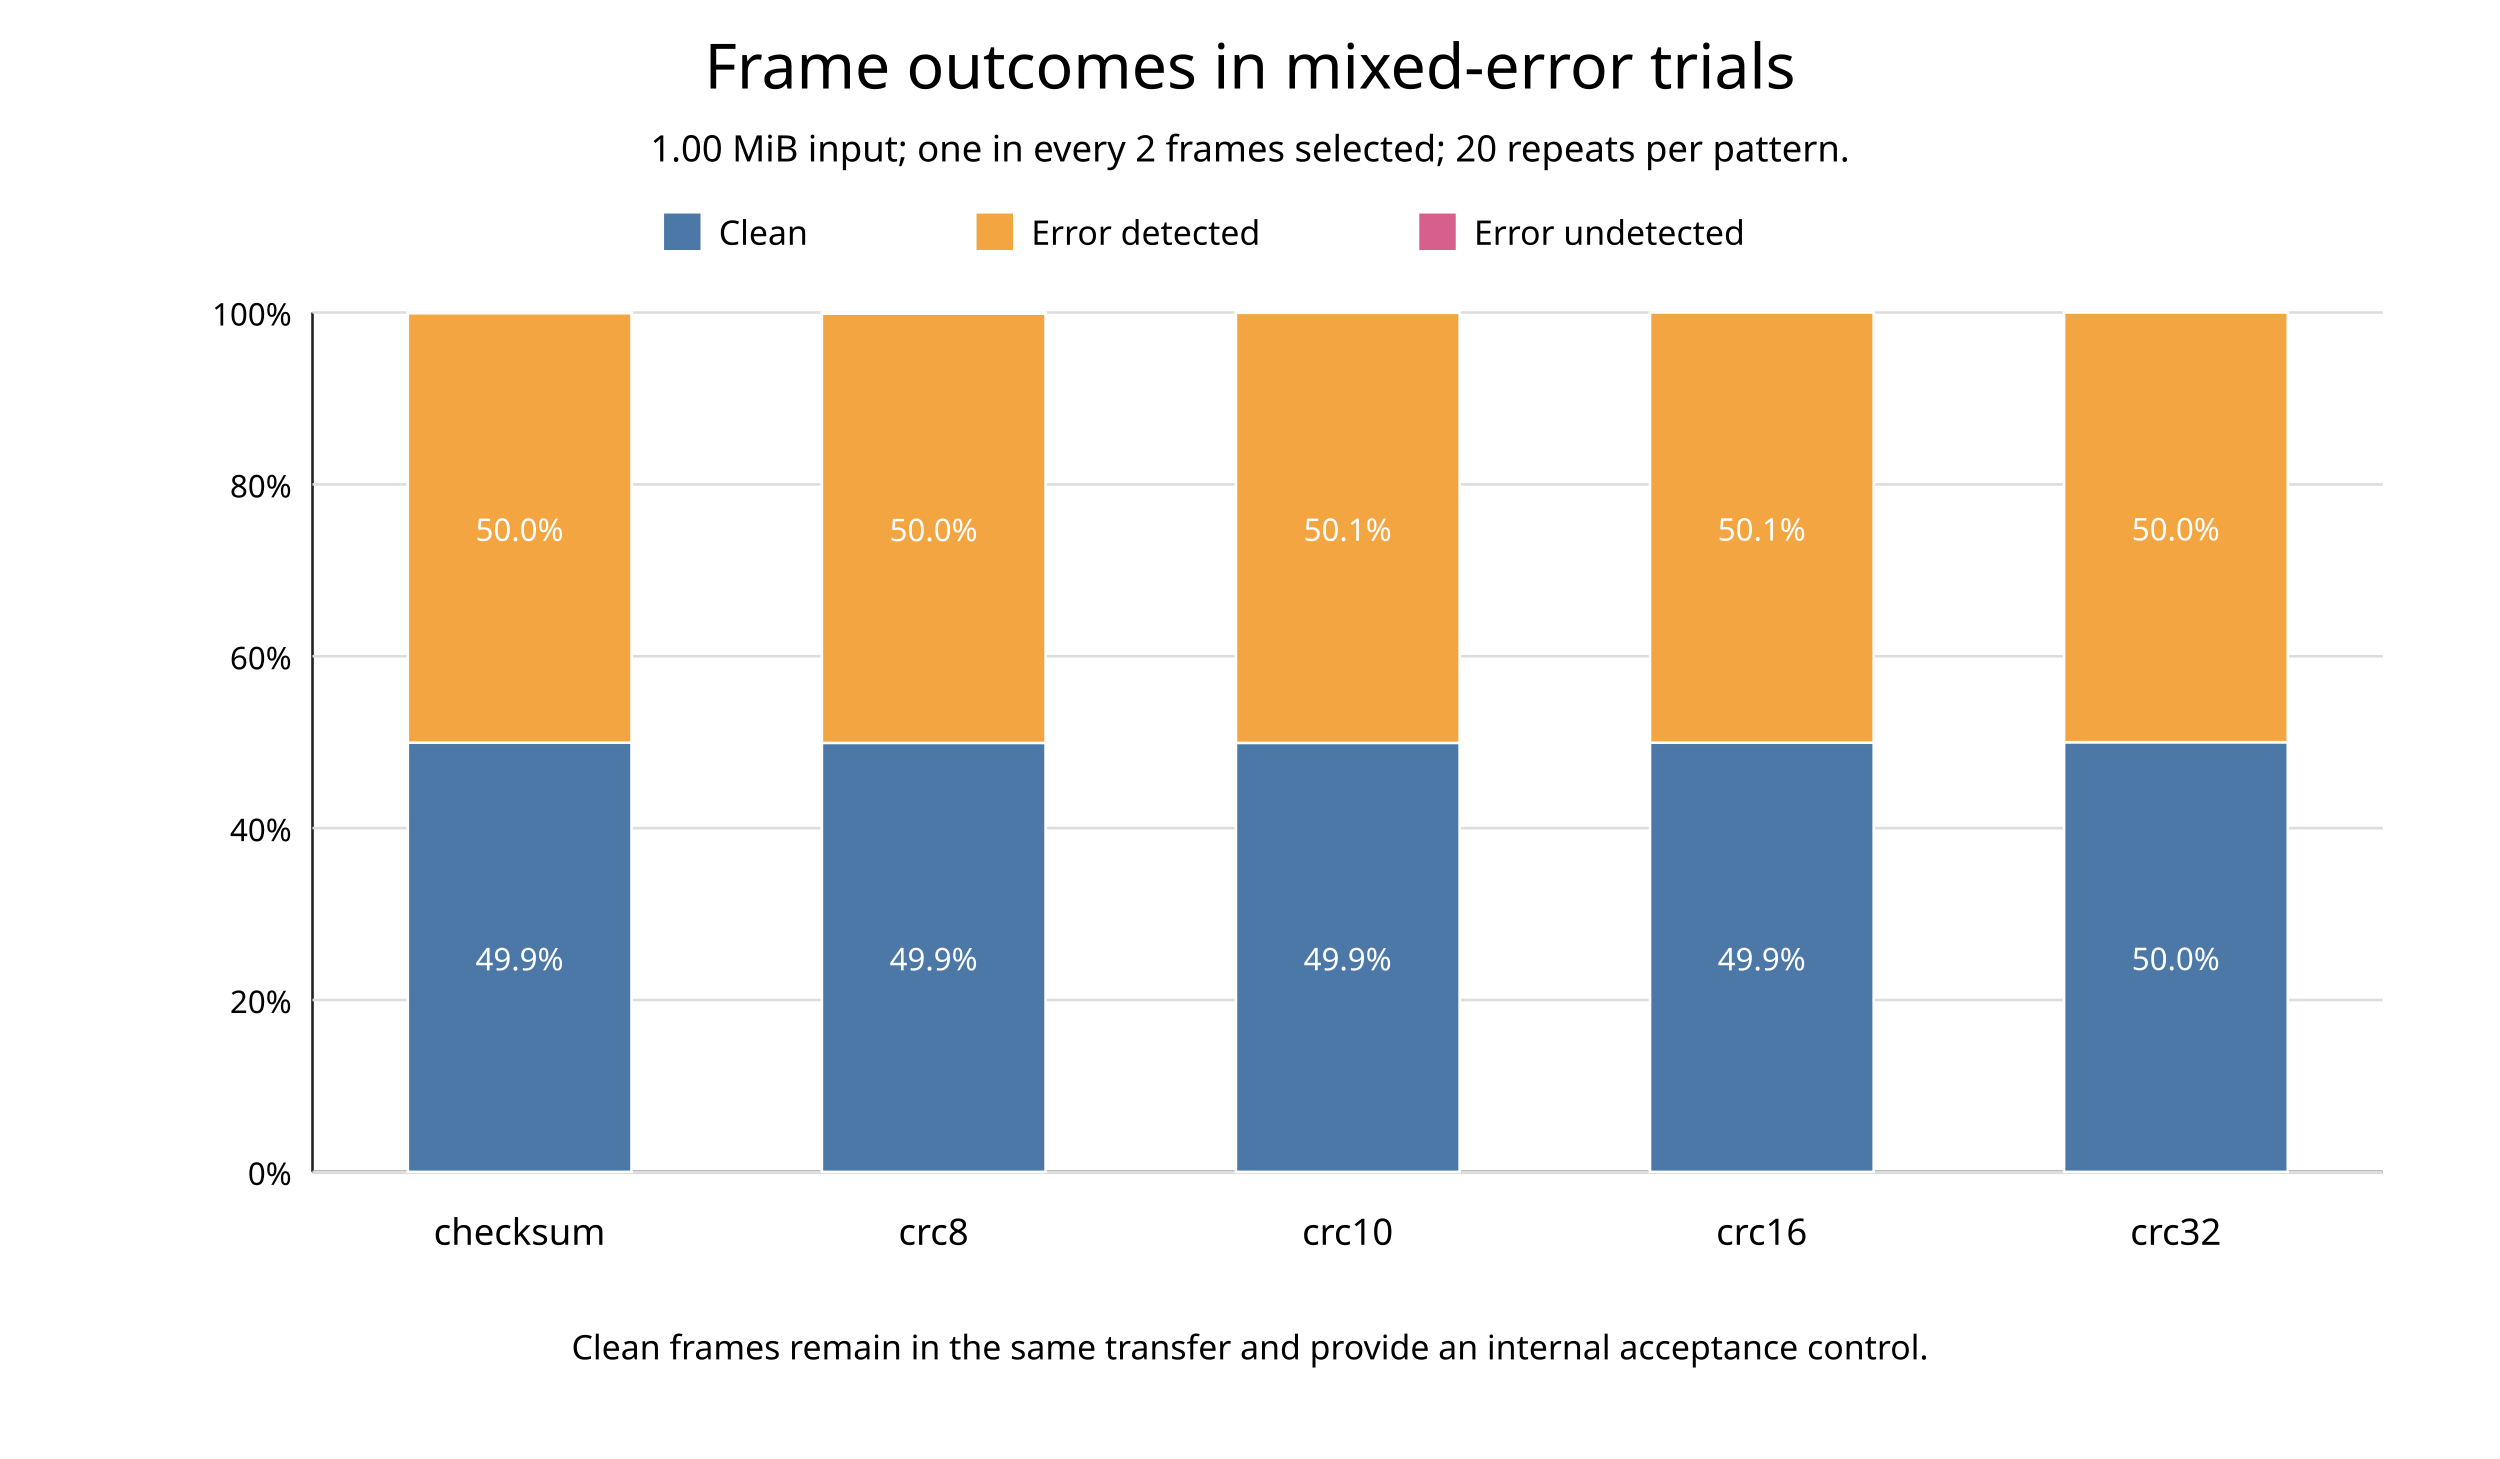
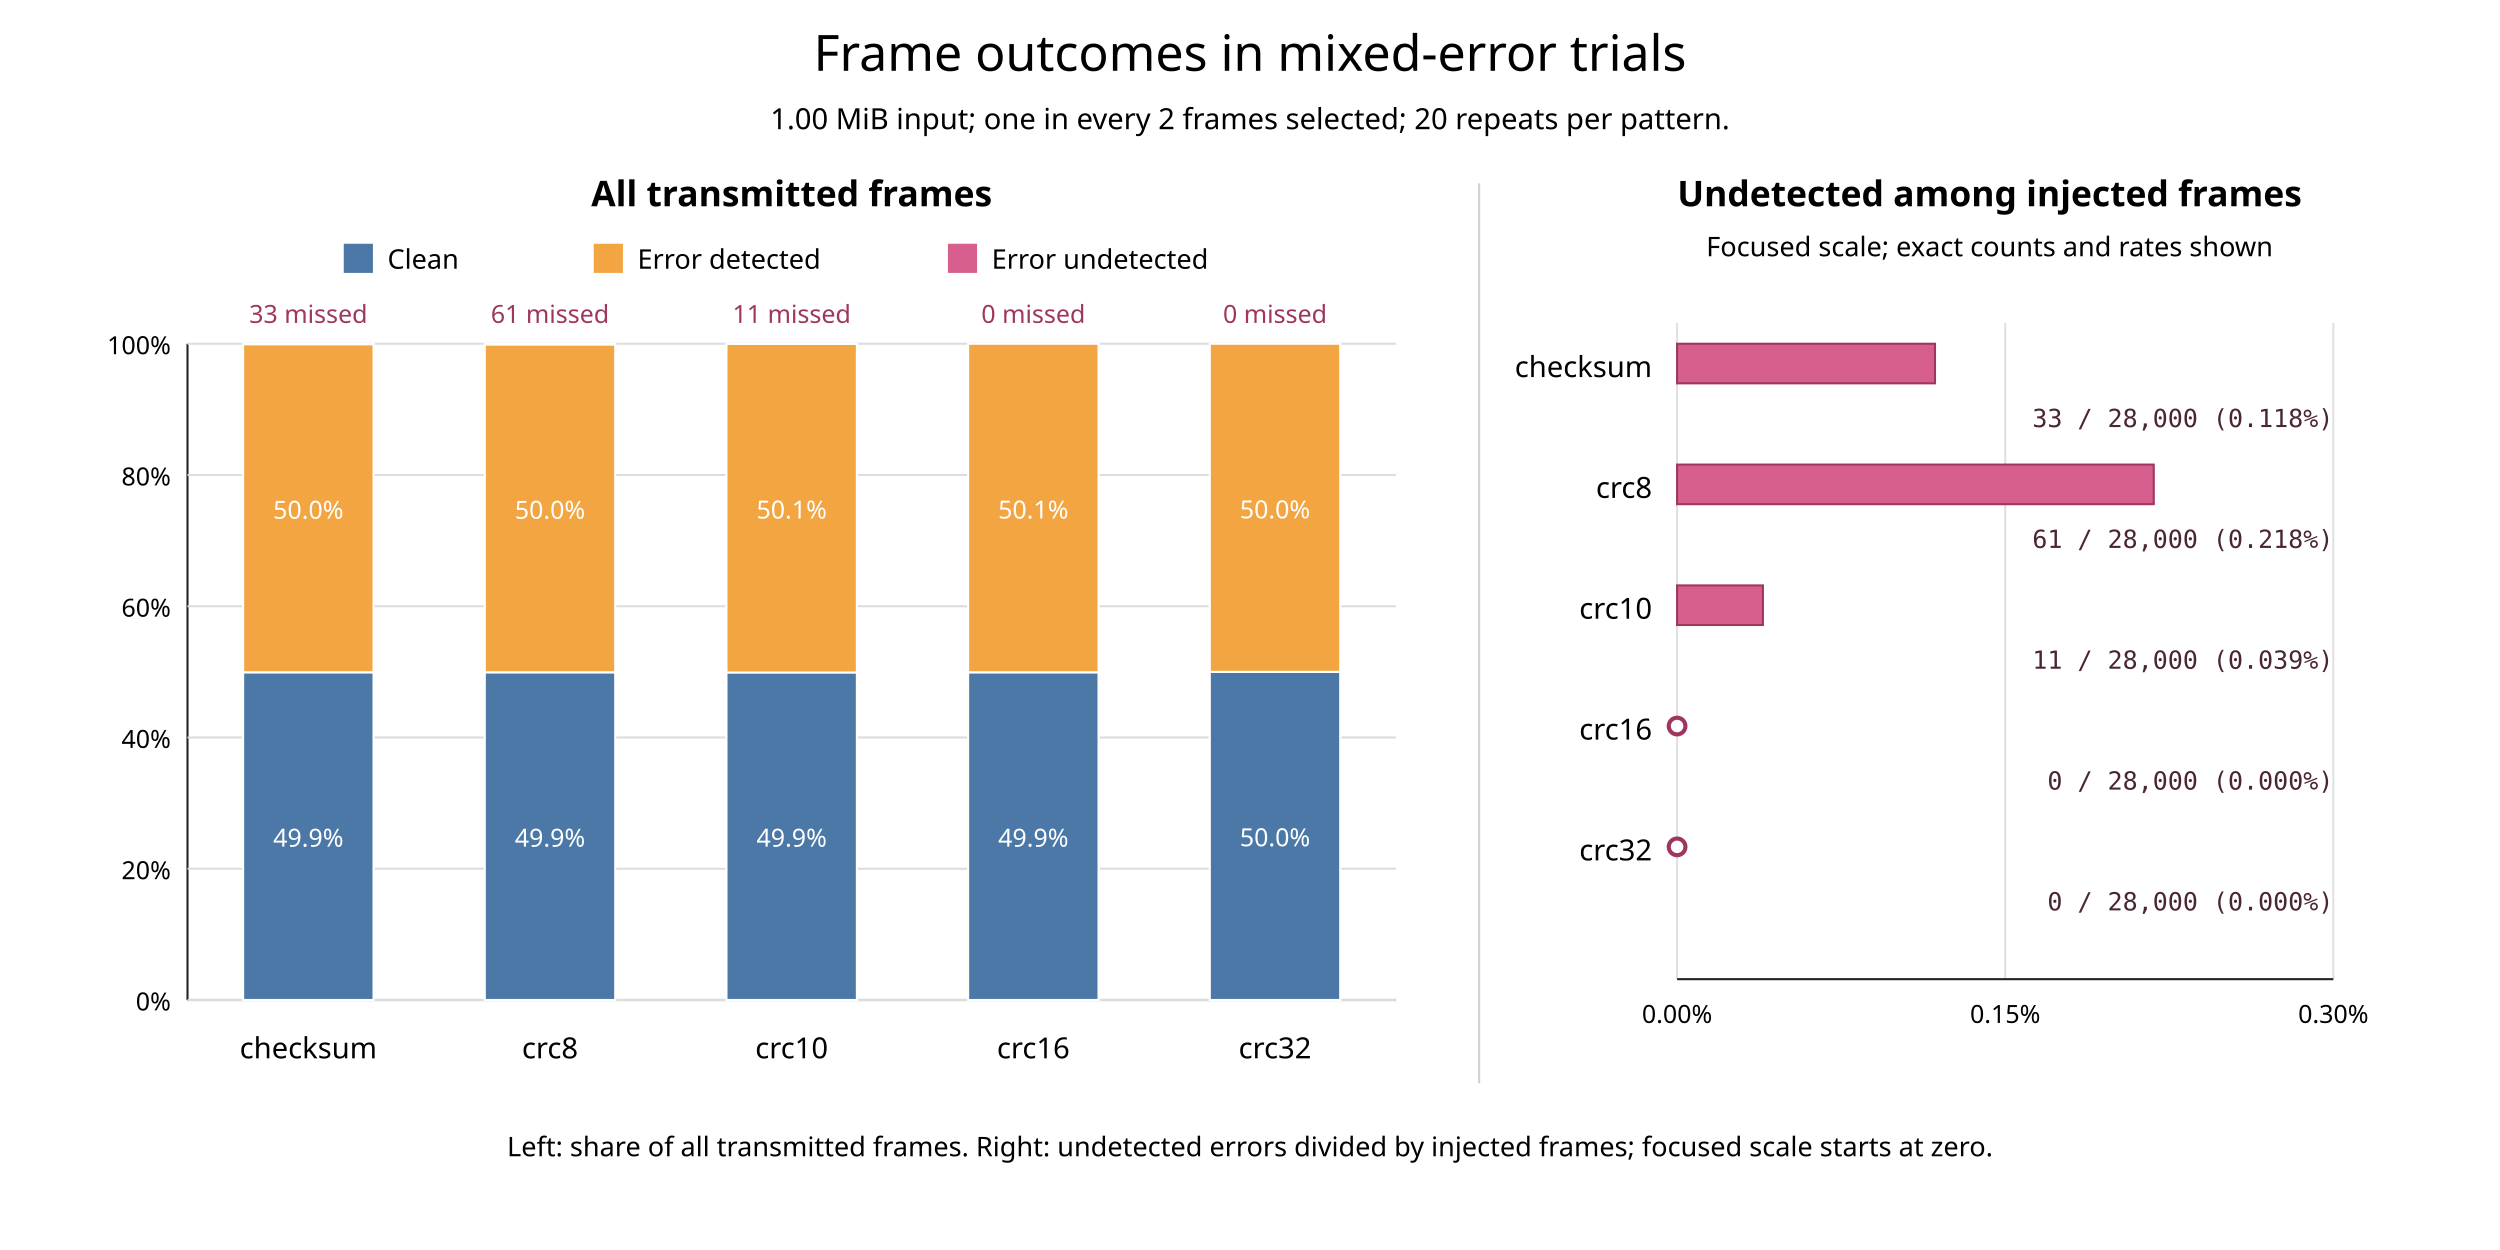
- <svg xmlns="http://www.w3.org/2000/svg" width="960" height="560" viewBox="0 0 960 560">
+ <svg xmlns="http://www.w3.org/2000/svg" width="1200" height="600" viewBox="0 0 1200 600">
  <rect width="100%" height="100%" fill="white" />
-   <text x="480.0" y="34" text-anchor="middle" font-family="sans-serif" font-size="24">Frame outcomes in mixed-error trials</text>
-   <text x="480" y="62" text-anchor="middle" font-family="sans-serif" font-size="14">1.00 MiB input; one in every 2 frames selected; 20 repeats per pattern.</text>
-   <rect x="255" y="82" width="14" height="14" fill="#4C78A8" />
-   <text x="276" y="94" font-family="sans-serif" font-size="13">Clean</text>
-   <rect x="375" y="82" width="14" height="14" fill="#F2A541" />
-   <text x="396" y="94" font-family="sans-serif" font-size="13">Error detected</text>
-   <rect x="545" y="82" width="14" height="14" fill="#D65F8D" />
-   <text x="566" y="94" font-family="sans-serif" font-size="13">Error undetected</text>
-   <line x1="120" y1="120" x2="120" y2="450" stroke="#222" />
-   <line x1="120" y1="450" x2="915" y2="450" stroke="#222" />
-   <line x1="120" y1="450.0" x2="915" y2="450.0" stroke="#DDD" />
-   <text x="112" y="455.0" text-anchor="end" font-family="sans-serif" font-size="12">0%</text>
-   <line x1="120" y1="384.0" x2="915" y2="384.0" stroke="#DDD" />
-   <text x="112" y="389.0" text-anchor="end" font-family="sans-serif" font-size="12">20%</text>
-   <line x1="120" y1="318.0" x2="915" y2="318.0" stroke="#DDD" />
-   <text x="112" y="323.0" text-anchor="end" font-family="sans-serif" font-size="12">40%</text>
-   <line x1="120" y1="252.0" x2="915" y2="252.0" stroke="#DDD" />
-   <text x="112" y="257.0" text-anchor="end" font-family="sans-serif" font-size="12">60%</text>
-   <line x1="120" y1="186.0" x2="915" y2="186.0" stroke="#DDD" />
-   <text x="112" y="191.0" text-anchor="end" font-family="sans-serif" font-size="12">80%</text>
-   <line x1="120" y1="120.0" x2="915" y2="120.0" stroke="#DDD" />
-   <text x="112" y="125.0" text-anchor="end" font-family="sans-serif" font-size="12">100%</text>
-   <rect x="156.6" y="285.2" width="85.9" height="164.8" fill="#4C78A8" stroke="white" />
-   <text x="199.5" y="372.6" text-anchor="middle" font-family="sans-serif" font-size="12" fill="white">49.9%</text>
-   <rect x="156.6" y="120.2" width="85.9" height="165.0" fill="#F2A541" stroke="white" />
-   <text x="199.5" y="207.7" text-anchor="middle" font-family="sans-serif" font-size="12" fill="white">50.0%</text>
-   <rect x="156.6" y="120.0" width="85.9" height="0.2" fill="#D65F8D" stroke="white" />
-   <text x="199.5" y="478" text-anchor="middle" font-family="sans-serif" font-size="14">checksum</text>
-   <rect x="315.6" y="285.2" width="85.9" height="164.8" fill="#4C78A8" stroke="white" />
-   <text x="358.5" y="372.6" text-anchor="middle" font-family="sans-serif" font-size="12" fill="white">49.9%</text>
-   <rect x="315.6" y="120.4" width="85.9" height="164.9" fill="#F2A541" stroke="white" />
-   <text x="358.5" y="207.8" text-anchor="middle" font-family="sans-serif" font-size="12" fill="white">50.0%</text>
-   <rect x="315.6" y="120.0" width="85.9" height="0.4" fill="#D65F8D" stroke="white" />
-   <text x="358.5" y="478" text-anchor="middle" font-family="sans-serif" font-size="14">crc8</text>
-   <rect x="474.6" y="285.2" width="85.9" height="164.8" fill="#4C78A8" stroke="white" />
-   <text x="517.5" y="372.6" text-anchor="middle" font-family="sans-serif" font-size="12" fill="white">49.9%</text>
-   <rect x="474.6" y="120.1" width="85.9" height="165.2" fill="#F2A541" stroke="white" />
-   <text x="517.5" y="207.7" text-anchor="middle" font-family="sans-serif" font-size="12" fill="white">50.1%</text>
-   <rect x="474.6" y="120.0" width="85.9" height="0.1" fill="#D65F8D" stroke="white" />
-   <text x="517.5" y="478" text-anchor="middle" font-family="sans-serif" font-size="14">crc10</text>
-   <rect x="633.6" y="285.2" width="85.9" height="164.8" fill="#4C78A8" stroke="white" />
-   <text x="676.5" y="372.6" text-anchor="middle" font-family="sans-serif" font-size="12" fill="white">49.9%</text>
-   <rect x="633.6" y="120.0" width="85.9" height="165.2" fill="#F2A541" stroke="white" />
-   <text x="676.5" y="207.6" text-anchor="middle" font-family="sans-serif" font-size="12" fill="white">50.1%</text>
-   <rect x="633.6" y="120.0" width="85.9" height="0.0" fill="#D65F8D" stroke="white" />
-   <text x="676.5" y="478" text-anchor="middle" font-family="sans-serif" font-size="14">crc16</text>
-   <rect x="792.6" y="285.0" width="85.9" height="165.0" fill="#4C78A8" stroke="white" />
-   <text x="835.5" y="372.5" text-anchor="middle" font-family="sans-serif" font-size="12" fill="white">50.0%</text>
-   <rect x="792.6" y="120.0" width="85.9" height="165.0" fill="#F2A541" stroke="white" />
-   <text x="835.5" y="207.5" text-anchor="middle" font-family="sans-serif" font-size="12" fill="white">50.0%</text>
-   <rect x="792.6" y="120.0" width="85.9" height="0.0" fill="#D65F8D" stroke="white" />
-   <text x="835.5" y="478" text-anchor="middle" font-family="sans-serif" font-size="14">crc32</text>
-   <text x="480" y="522" text-anchor="middle" font-family="sans-serif" font-size="13">Clean frames remain in the same transfer and provide an internal acceptance control.</text>
+   <text x="600.0" y="34" text-anchor="middle" font-family="sans-serif" font-size="24">Frame outcomes in mixed-error trials</text>
+   <text x="600" y="62" text-anchor="middle" font-family="sans-serif" font-size="14">1.00 MiB input; one in every 2 frames selected; 20 repeats per pattern.</text>
+   <text x="380" y="99" text-anchor="middle" font-family="sans-serif" font-size="17" font-weight="bold">All transmitted frames</text>
+   <text x="955" y="99" text-anchor="middle" font-family="sans-serif" font-size="17" font-weight="bold">Undetected among injected frames</text>
+   <text x="955" y="123" text-anchor="middle" font-family="sans-serif" font-size="13">Focused scale; exact counts and rates shown</text>
+   <rect x="165" y="117" width="14" height="14" fill="#4C78A8" />
+   <text x="186" y="129" font-family="sans-serif" font-size="13">Clean</text>
+   <rect x="285" y="117" width="14" height="14" fill="#F2A541" />
+   <text x="306" y="129" font-family="sans-serif" font-size="13">Error detected</text>
+   <rect x="455" y="117" width="14" height="14" fill="#D65F8D" />
+   <text x="476" y="129" font-family="sans-serif" font-size="13">Error undetected</text>
+   <line x1="710" y1="88" x2="710" y2="520" stroke="#D0D0D0" />
+   <line x1="90" y1="165" x2="90" y2="480" stroke="#222" />
+   <line x1="90" y1="480" x2="670" y2="480" stroke="#222" />
+   <line x1="90" y1="480.0" x2="670" y2="480.0" stroke="#DDD" />
+   <text x="82" y="485.0" text-anchor="end" font-family="sans-serif" font-size="12">0%</text>
+   <line x1="90" y1="417.0" x2="670" y2="417.0" stroke="#DDD" />
+   <text x="82" y="422.0" text-anchor="end" font-family="sans-serif" font-size="12">20%</text>
+   <line x1="90" y1="354.0" x2="670" y2="354.0" stroke="#DDD" />
+   <text x="82" y="359.0" text-anchor="end" font-family="sans-serif" font-size="12">40%</text>
+   <line x1="90" y1="291.0" x2="670" y2="291.0" stroke="#DDD" />
+   <text x="82" y="296.0" text-anchor="end" font-family="sans-serif" font-size="12">60%</text>
+   <line x1="90" y1="228.0" x2="670" y2="228.0" stroke="#DDD" />
+   <text x="82" y="233.0" text-anchor="end" font-family="sans-serif" font-size="12">80%</text>
+   <line x1="90" y1="165.0" x2="670" y2="165.0" stroke="#DDD" />
+   <text x="82" y="170.0" text-anchor="end" font-family="sans-serif" font-size="12">100%</text>
+   <rect x="116.7" y="322.7" width="62.6" height="157.3" fill="#4C78A8" stroke="white" />
+   <text x="148.0" y="406.4" text-anchor="middle" font-family="sans-serif" font-size="12" fill="white">49.9%</text>
+   <rect x="116.7" y="165.2" width="62.6" height="157.5" fill="#F2A541" stroke="white" />
+   <text x="148.0" y="249.0" text-anchor="middle" font-family="sans-serif" font-size="12" fill="white">50.0%</text>
+   <rect x="116.7" y="165.0" width="62.6" height="0.2" fill="#D65F8D" stroke="white" />
+   <text x="148.0" y="508" text-anchor="middle" font-family="sans-serif" font-size="14">checksum</text>
+   <text x="148.0" y="155" text-anchor="middle" font-family="sans-serif" font-size="12" fill="#9E365F">33 missed</text>
+   <rect x="232.7" y="322.7" width="62.6" height="157.3" fill="#4C78A8" stroke="white" />
+   <text x="264.0" y="406.4" text-anchor="middle" font-family="sans-serif" font-size="12" fill="white">49.9%</text>
+   <rect x="232.7" y="165.3" width="62.6" height="157.4" fill="#F2A541" stroke="white" />
+   <text x="264.0" y="249.0" text-anchor="middle" font-family="sans-serif" font-size="12" fill="white">50.0%</text>
+   <rect x="232.7" y="165.0" width="62.6" height="0.3" fill="#D65F8D" stroke="white" />
+   <text x="264.0" y="508" text-anchor="middle" font-family="sans-serif" font-size="14">crc8</text>
+   <text x="264.0" y="155" text-anchor="middle" font-family="sans-serif" font-size="12" fill="#9E365F">61 missed</text>
+   <rect x="348.7" y="322.7" width="62.6" height="157.3" fill="#4C78A8" stroke="white" />
+   <text x="380.0" y="406.4" text-anchor="middle" font-family="sans-serif" font-size="12" fill="white">49.9%</text>
+   <rect x="348.7" y="165.1" width="62.6" height="157.7" fill="#F2A541" stroke="white" />
+   <text x="380.0" y="248.9" text-anchor="middle" font-family="sans-serif" font-size="12" fill="white">50.1%</text>
+   <rect x="348.7" y="165.0" width="62.6" height="0.1" fill="#D65F8D" stroke="white" />
+   <text x="380.0" y="508" text-anchor="middle" font-family="sans-serif" font-size="14">crc10</text>
+   <text x="380.0" y="155" text-anchor="middle" font-family="sans-serif" font-size="12" fill="#9E365F">11 missed</text>
+   <rect x="464.7" y="322.7" width="62.6" height="157.3" fill="#4C78A8" stroke="white" />
+   <text x="496.0" y="406.4" text-anchor="middle" font-family="sans-serif" font-size="12" fill="white">49.9%</text>
+   <rect x="464.7" y="165.0" width="62.6" height="157.7" fill="#F2A541" stroke="white" />
+   <text x="496.0" y="248.9" text-anchor="middle" font-family="sans-serif" font-size="12" fill="white">50.1%</text>
+   <rect x="464.7" y="165.0" width="62.6" height="0.0" fill="#D65F8D" stroke="white" />
+   <text x="496.0" y="508" text-anchor="middle" font-family="sans-serif" font-size="14">crc16</text>
+   <text x="496.0" y="155" text-anchor="middle" font-family="sans-serif" font-size="12" fill="#9E365F">0 missed</text>
+   <rect x="580.7" y="322.5" width="62.6" height="157.5" fill="#4C78A8" stroke="white" />
+   <text x="612.0" y="406.2" text-anchor="middle" font-family="sans-serif" font-size="12" fill="white">50.0%</text>
+   <rect x="580.7" y="165.0" width="62.6" height="157.5" fill="#F2A541" stroke="white" />
+   <text x="612.0" y="248.8" text-anchor="middle" font-family="sans-serif" font-size="12" fill="white">50.0%</text>
+   <rect x="580.7" y="165.0" width="62.6" height="0.0" fill="#D65F8D" stroke="white" />
+   <text x="612.0" y="508" text-anchor="middle" font-family="sans-serif" font-size="14">crc32</text>
+   <text x="612.0" y="155" text-anchor="middle" font-family="sans-serif" font-size="12" fill="#9E365F">0 missed</text>
+   <line x1="805.0" y1="155" x2="805.0" y2="470" stroke="#E0E0E0" />
+   <text x="805.0" y="491" text-anchor="middle" font-family="sans-serif" font-size="12">0.00%</text>
+   <line x1="962.5" y1="155" x2="962.5" y2="470" stroke="#E0E0E0" />
+   <text x="962.5" y="491" text-anchor="middle" font-family="sans-serif" font-size="12">0.15%</text>
+   <line x1="1120.0" y1="155" x2="1120.0" y2="470" stroke="#E0E0E0" />
+   <text x="1120.0" y="491" text-anchor="middle" font-family="sans-serif" font-size="12">0.30%</text>
+   <line x1="805" y1="470" x2="1120" y2="470" stroke="#222" />
+   <text x="793" y="181" text-anchor="end" font-family="sans-serif" font-size="14">checksum</text>
+   <rect x="805" y="165" width="123.8" height="19" fill="#D65F8D" stroke="#9E365F" />
+   <text x="1120" y="205" text-anchor="end" font-family="monospace" font-size="12" fill="#4A2635">33 / 28,000 (0.118%)</text>
+   <text x="793" y="239" text-anchor="end" font-family="sans-serif" font-size="14">crc8</text>
+   <rect x="805" y="223" width="228.8" height="19" fill="#D65F8D" stroke="#9E365F" />
+   <text x="1120" y="263" text-anchor="end" font-family="monospace" font-size="12" fill="#4A2635">61 / 28,000 (0.218%)</text>
+   <text x="793" y="297" text-anchor="end" font-family="sans-serif" font-size="14">crc10</text>
+   <rect x="805" y="281" width="41.2" height="19" fill="#D65F8D" stroke="#9E365F" />
+   <text x="1120" y="321" text-anchor="end" font-family="monospace" font-size="12" fill="#4A2635">11 / 28,000 (0.039%)</text>
+   <text x="793" y="355" text-anchor="end" font-family="sans-serif" font-size="14">crc16</text>
+   <rect x="805" y="339" width="0.0" height="19" fill="#D65F8D" stroke="#9E365F" />
+   <text x="1120" y="379" text-anchor="end" font-family="monospace" font-size="12" fill="#4A2635">0 / 28,000 (0.000%)</text>
+   <circle cx="805" cy="348.5" r="4" fill="white" stroke="#9E365F" stroke-width="2" />
+   <text x="793" y="413" text-anchor="end" font-family="sans-serif" font-size="14">crc32</text>
+   <rect x="805" y="397" width="0.0" height="19" fill="#D65F8D" stroke="#9E365F" />
+   <text x="1120" y="437" text-anchor="end" font-family="monospace" font-size="12" fill="#4A2635">0 / 28,000 (0.000%)</text>
+   <circle cx="805" cy="406.5" r="4" fill="white" stroke="#9E365F" stroke-width="2" />
+   <text x="600" y="555" text-anchor="middle" font-family="sans-serif" font-size="13">Left: share of all transmitted frames. Right: undetected errors divided by injected frames; focused scale starts at zero.</text>
</svg>
